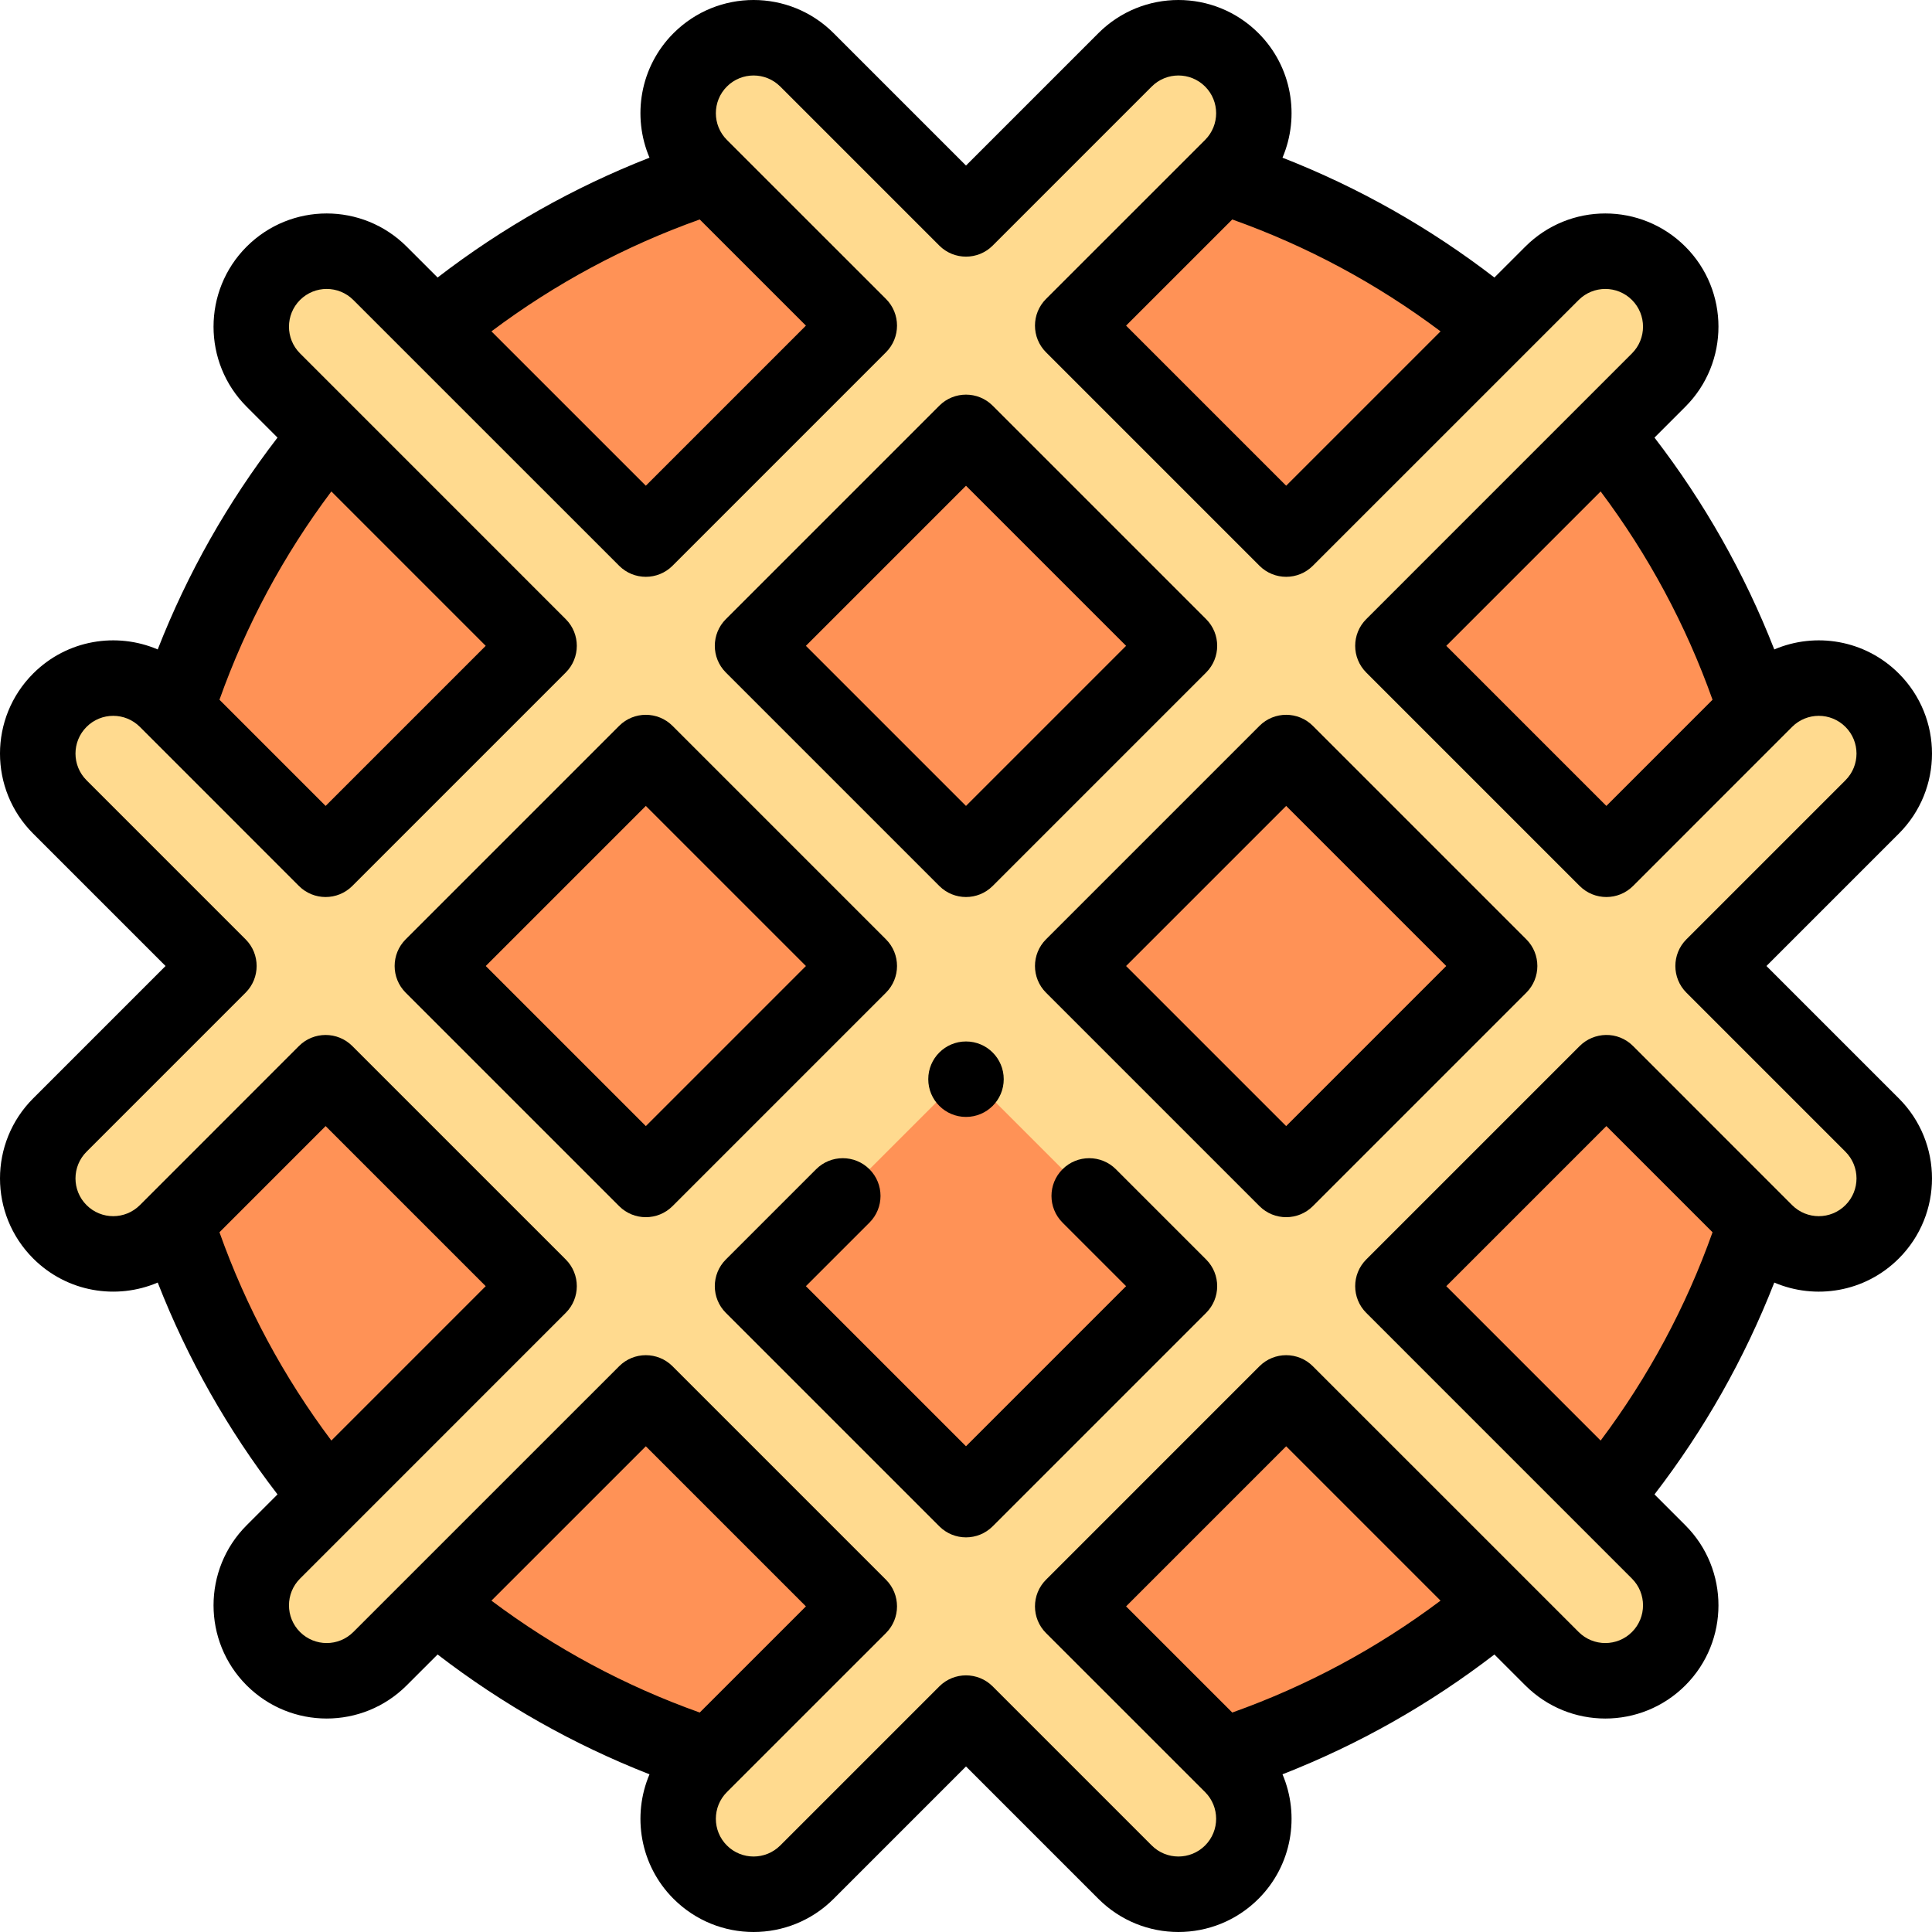
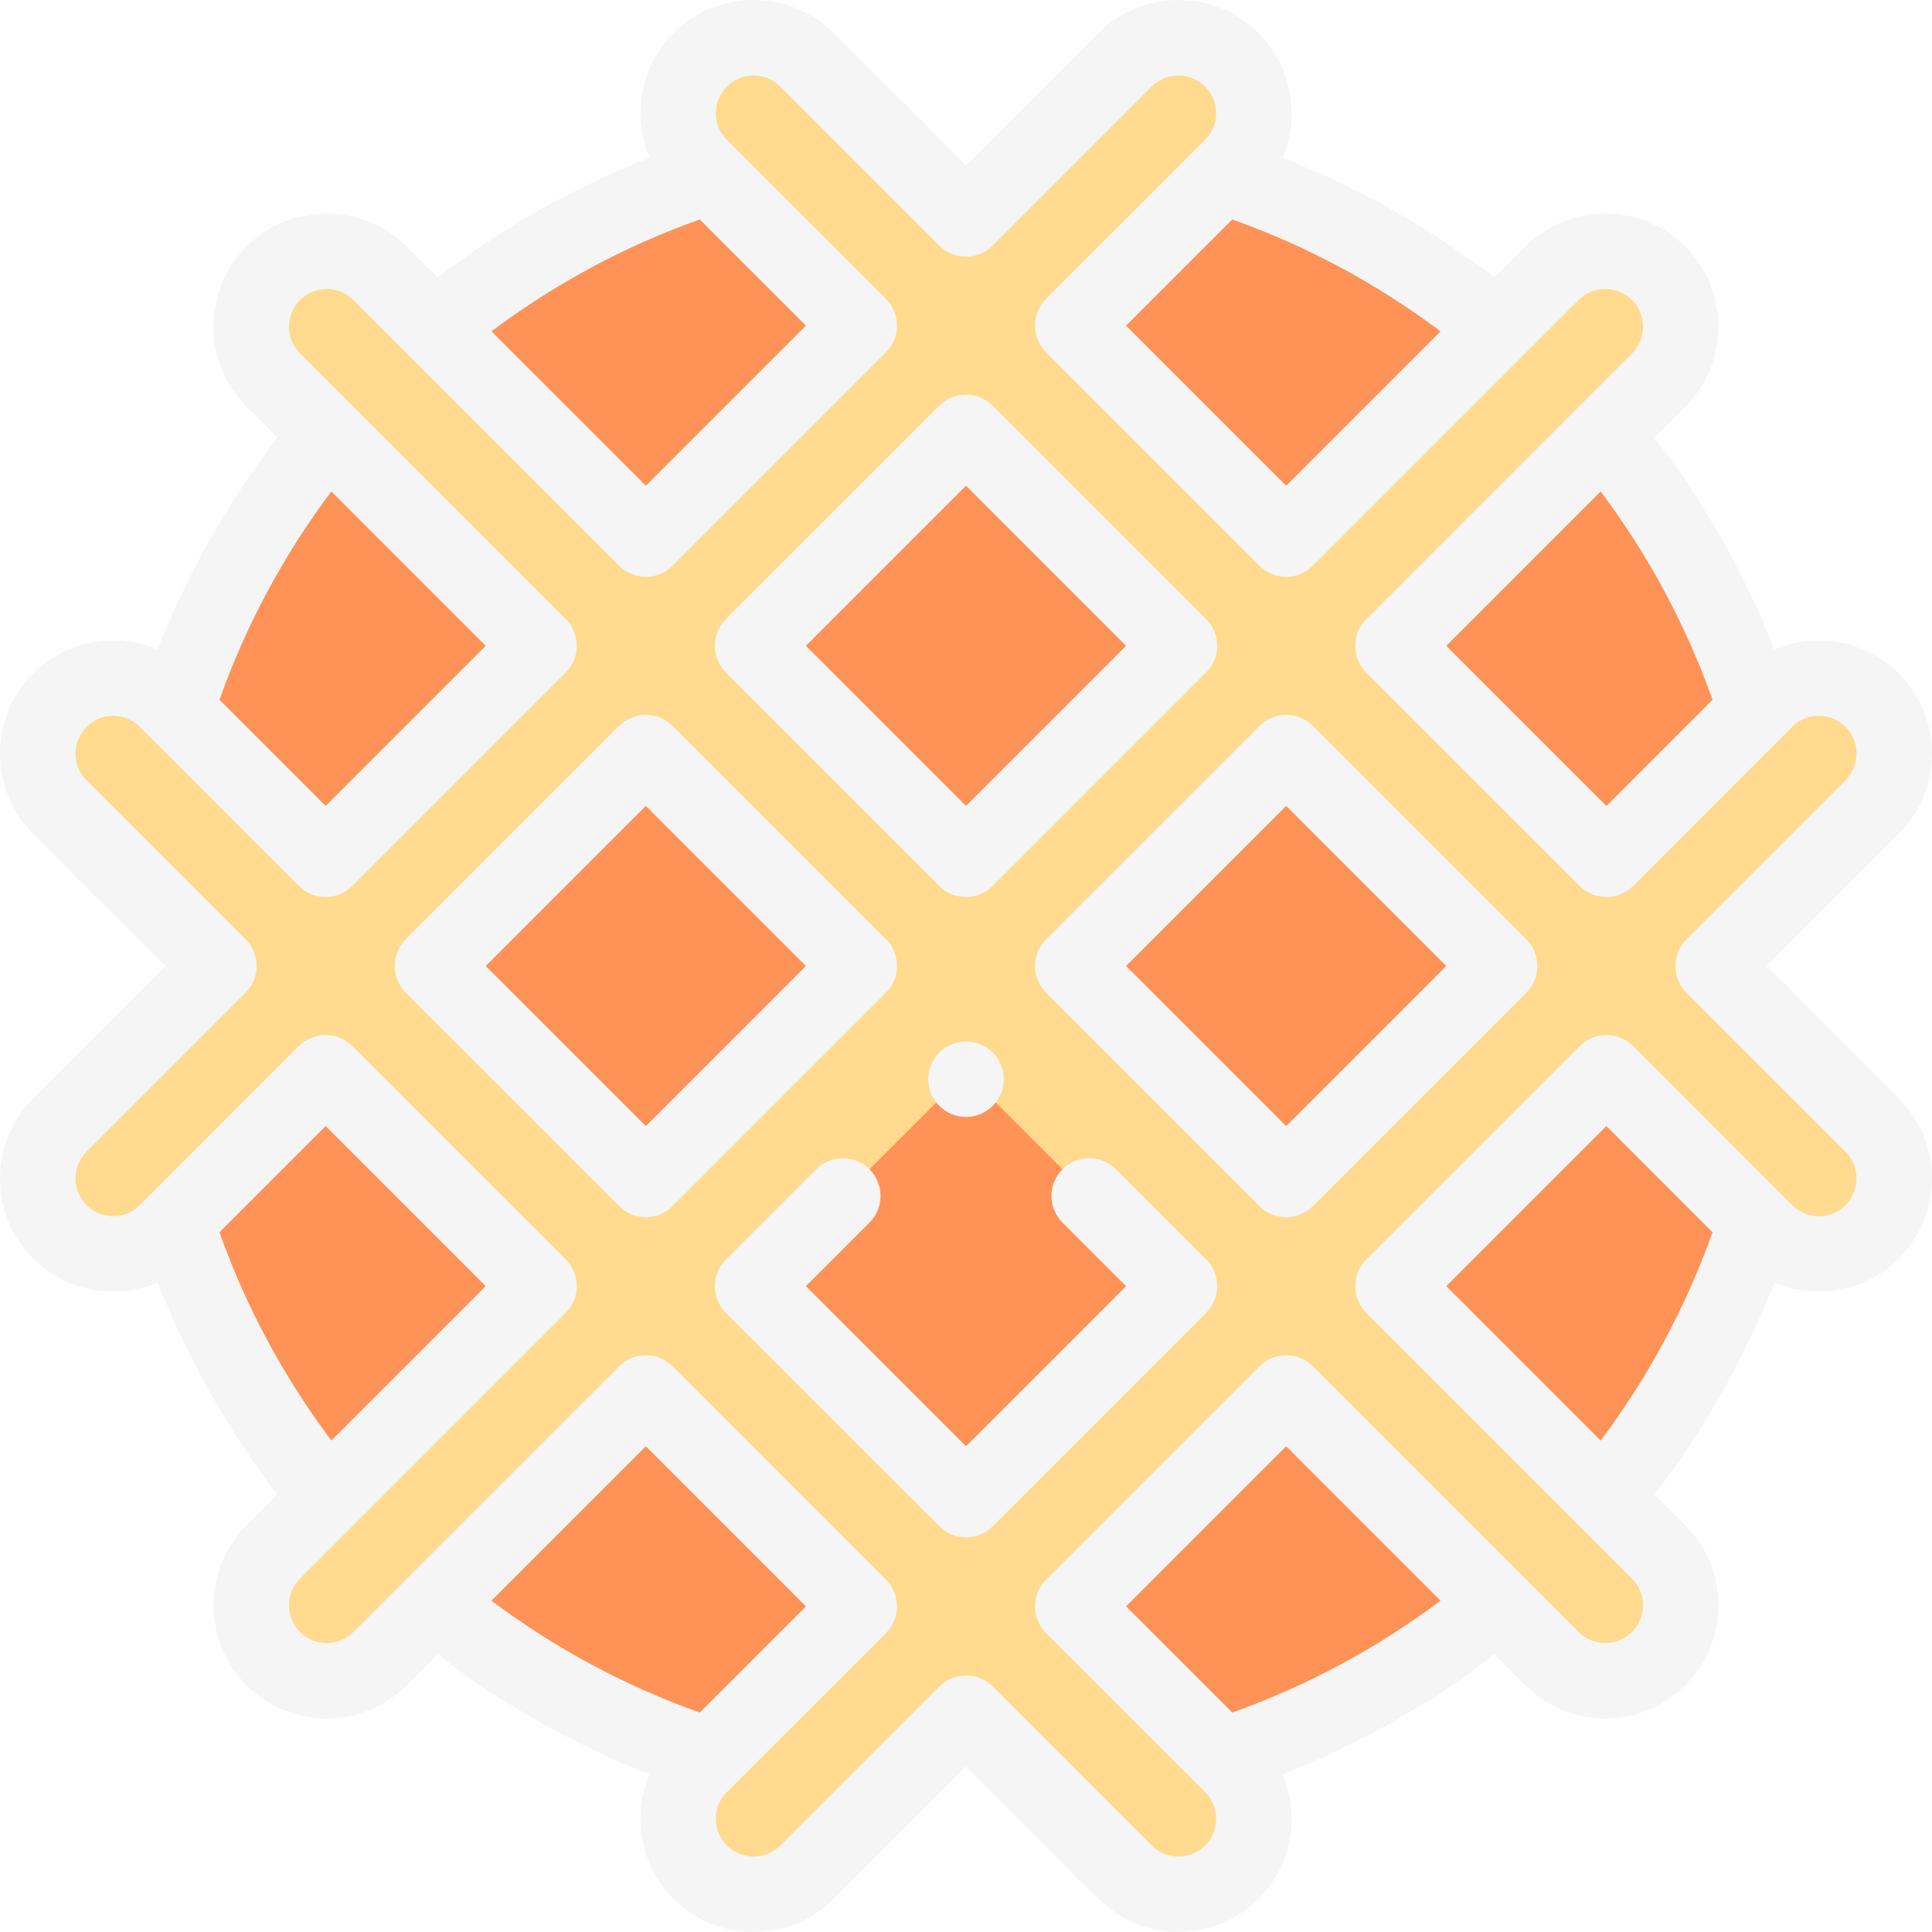
- <svg xmlns="http://www.w3.org/2000/svg" id="Capa_1" enable-background="new 0 0 512.009 512.009" height="512" viewBox="0 0 512.009 512.009" width="512">
+ <svg xmlns="http://www.w3.org/2000/svg" id="Capa_1" fill="whitesmoke" enable-background="new 0 0 512.009 512.009" height="512" viewBox="0 0 512.009 512.009" width="512">
  <g>
    <g>
      <path d="m425.074 115.224-28.29-28.29c-21.27-17.73-45.93-31.52-72.88-40.25h-135.8c-26.95 8.73-51.61 22.52-72.88 40.25l-28.29 28.29c-17.73 21.27-31.52 45.93-40.25 72.88v135.8c8.73 26.95 22.52 51.61 40.25 72.88l28.29 28.29c21.27 17.73 45.93 31.52 72.88 40.25h135.8c26.95-8.73 51.61-22.52 72.88-40.25l28.29-28.29c17.73-21.27 31.52-45.93 40.25-72.88v-135.8c-8.73-26.95-22.52-51.61-40.25-72.88z" fill="#ff9256" />
      <path d="m496.144 185.564c7.81 7.81 7.81 20.48 0 28.29l-42.15 42.15 42.15 42.15c7.81 7.81 7.81 20.48 0 28.29s-20.47 7.81-28.28 0c-52.844-52.856-38.254-38.263-42.15-42.16l-56.57 56.57c1.373 1.374-11.358-11.359 70.43 70.44 7.81 7.81 7.81 20.47 0 28.28s-20.47 7.81-28.28 0c-81.782-81.77-69.073-69.063-70.44-70.43l-56.57 56.57c2.033 2.033-10.696-10.694 42.16 42.15 7.81 7.81 7.81 20.47 0 28.28s-20.48 7.81-28.29 0l-42.15-42.15-42.15 42.15c-7.81 7.81-20.48 7.81-28.29 0s-7.81-20.47 0-28.28c52.856-52.844 38.263-38.254 42.16-42.15l-56.57-56.57c-1.374 1.373 11.359-11.358-70.44 70.43-7.81 7.81-20.47 7.81-28.28 0s-7.81-20.47 0-28.28c81.77-81.782 69.063-69.073 70.43-70.44l-56.57-56.57c-2.033 2.033 10.694-10.696-42.15 42.16-7.81 7.81-20.47 7.81-28.28 0s-7.81-20.48 0-28.29l42.15-42.15-42.15-42.15c-7.81-7.81-7.81-20.48 0-28.29s20.47-7.81 28.28 0l42.15 42.16 56.57-56.57c-1.373-1.374 11.358 11.359-70.43-70.44-7.81-7.81-7.81-20.47 0-28.28s20.47-7.81 28.28 0c81.782 81.77 69.073 69.063 70.44 70.43l56.57-56.57c-2.033-2.033 10.696 10.694-42.16-42.15-7.81-7.81-7.81-20.47 0-28.28s20.48-7.81 28.29 0l42.15 42.15 42.15-42.15c7.81-7.81 20.48-7.81 28.29 0s7.81 20.47 0 28.28c-52.856 52.844-38.263 38.254-42.16 42.15l56.57 56.57c1.374-1.373-11.359 11.358 70.44-70.43 7.81-7.81 20.47-7.81 28.28 0s7.81 20.47 0 28.28c-81.77 81.782-69.063 69.073-70.43 70.44l56.57 56.57c2.033-2.033-10.694 10.696 42.15-42.16 7.81-7.81 20.47-7.81 28.28 0zm-155.29 127.01 56.57-56.57-56.57-56.57-56.57 56.57zm-84.85-84.85 56.57-56.57-56.57-56.57-56.57 56.57zm0 169.7 56.57-56.57-56.57-56.57-56.57 56.57zm-84.85-84.85 56.57-56.57-56.57-56.57-56.57 56.57z" fill="#ffda8f" />
    </g>
    <g>
      <path d="m8.793 333.515c8.988 8.988 22.15 11.024 33.005 6.381 7.868 20.117 18.502 38.927 31.748 56.143l-8.183 8.184c-11.695 11.696-11.695 30.726 0 42.422 11.722 11.72 30.696 11.727 42.42.002l8.187-8.185c17.221 13.249 36.037 23.886 56.159 31.754-4.658 10.935-2.542 24.093 6.364 33 11.724 11.722 30.706 11.725 42.433 0l35.079-35.079 35.079 35.079c11.723 11.723 30.706 11.726 42.433 0 8.906-8.906 11.022-22.064 6.364-32.999 20.122-7.868 38.937-18.504 56.157-31.752l8.186 8.181c11.723 11.723 30.696 11.726 42.423 0 11.695-11.696 11.695-30.726.002-42.419l-8.185-8.187c13.246-17.216 23.88-36.026 31.748-56.143 10.828 4.631 23.99 2.633 33.005-6.381 11.722-11.722 11.726-30.708 0-42.432l-35.079-35.079 35.079-35.079c11.722-11.722 11.726-30.708 0-42.432-8.988-8.988-22.151-11.024-33.005-6.381-7.868-20.117-18.502-38.927-31.748-56.143l8.183-8.184c11.695-11.696 11.695-30.726 0-42.422-11.722-11.72-30.696-11.727-42.42-.002l-8.187 8.185c-17.221-13.25-36.037-23.886-56.159-31.754 4.658-10.935 2.542-24.093-6.364-33-11.724-11.722-30.706-11.725-42.433 0l-35.079 35.079-35.08-35.079c-11.723-11.723-30.706-11.726-42.433 0-8.906 8.906-11.022 22.063-6.364 32.999-20.123 7.868-38.938 18.504-56.159 31.754l-8.184-8.182c-11.723-11.723-30.696-11.726-42.423 0-11.695 11.696-11.695 30.726-.002 42.419l8.185 8.187c-13.246 17.216-23.88 36.026-31.748 56.143-10.837-4.635-23.999-2.624-33.005 6.381-11.722 11.722-11.726 30.708 0 42.432l35.079 35.079-35.078 35.078c-11.722 11.722-11.725 30.708 0 42.432zm49.368-6.947 28.134-28.141 42.427 42.427-40.908 40.914c-12.653-16.872-22.595-35.378-29.653-55.2zm127.279 127.28c-19.822-7.058-38.327-17-55.201-29.653l40.915-40.908 42.427 42.427zm112.987-28.135 42.427-42.427 40.911 40.911c-16.872 12.652-35.376 22.593-55.196 29.65zm84.86-84.859 42.427-42.427 28.134 28.141c-7.058 19.822-17 38.328-29.653 55.201zm70.561-155.413-28.134 28.141-42.427-42.427 40.908-40.914c12.653 16.872 22.595 35.378 29.653 55.2zm-127.28-127.28c19.822 7.058 38.327 17 55.201 29.653l-40.915 40.908-42.427-42.427zm-141.128 0 28.141 28.134-42.427 42.427-40.914-40.908c16.873-12.653 35.378-22.595 55.2-29.653zm-56.718 112.993-42.427 42.427-28.134-28.141c7.058-19.822 17-38.328 29.653-55.201zm-105.786 134.071 42.149-42.15c3.905-3.905 3.905-10.237 0-14.142l-42.149-42.15c-3.908-3.908-3.908-10.239 0-14.148 3.908-3.907 10.228-3.907 14.137 0l42.149 42.16c3.914 3.913 10.246 3.899 14.144.001l56.57-56.57c3.903-3.904 3.904-10.238 0-14.143l-70.431-70.439c-3.897-3.898-3.897-10.24 0-14.138 3.898-3.898 10.218-3.918 14.141.002l70.438 70.428c3.906 3.905 10.236 3.905 14.143 0l56.569-56.57c3.902-3.904 3.905-10.239-.001-14.143l-42.159-42.149c-3.897-3.898-3.897-10.241 0-14.138 3.908-3.908 10.239-3.908 14.147 0l42.15 42.15c3.906 3.905 10.236 3.905 14.143 0l42.15-42.15c3.909-3.908 10.239-3.907 14.147 0 3.897 3.898 3.897 10.241 0 14.138l-42.159 42.149c-3.904 3.902-3.905 10.237-.001 14.143l56.569 56.57c3.906 3.905 10.236 3.905 14.143 0l70.44-70.43c3.909-3.908 10.23-3.907 14.138 0 3.897 3.898 3.897 10.24-.002 14.141l-70.429 70.437c-3.903 3.904-3.904 10.238 0 14.143l56.57 56.57c3.905 3.904 10.238 3.904 14.144-.001l42.149-42.16c3.908-3.907 10.228-3.908 14.137 0 3.908 3.908 3.908 10.239 0 14.148l-42.149 42.15c-3.905 3.905-3.905 10.237 0 14.142l42.149 42.15c3.908 3.908 3.908 10.239 0 14.148-3.908 3.907-10.228 3.907-14.137 0l-42.149-42.16c-4.086-4.085-10.409-3.736-14.144-.001l-56.57 56.57c-3.903 3.904-3.904 10.238 0 14.143l70.431 70.439c3.897 3.898 3.897 10.24 0 14.138-3.898 3.898-10.218 3.918-14.141-.002l-70.438-70.428c-3.906-3.905-10.236-3.905-14.143 0l-56.569 56.57c-3.902 3.905-3.905 10.239.001 14.143 5.866 5.865 32.875 32.867 42.159 42.149 3.897 3.898 3.897 10.241 0 14.138-3.908 3.908-10.239 3.908-14.147 0l-42.15-42.15c-3.906-3.905-10.236-3.905-14.143 0l-42.15 42.15c-3.909 3.908-10.239 3.907-14.147 0-3.897-3.898-3.897-10.241 0-14.138 9.373-9.371 36.312-36.303 42.159-42.149 3.904-3.902 3.905-10.237.001-14.143l-56.569-56.57c-3.905-3.904-10.235-3.905-14.143 0l-70.44 70.43c-3.909 3.908-10.23 3.907-14.138 0-3.897-3.898-3.897-10.24.002-14.141l70.429-70.437c3.903-3.904 3.904-10.238 0-14.143l-56.57-56.57c-3.905-3.904-10.238-3.904-14.144.001l-42.149 42.16c-3.908 3.907-10.228 3.908-14.137 0-3.908-3.908-3.908-10.239 0-14.148z" />
      <path d="m277.213 263.075 56.569 56.57c3.904 3.903 10.236 3.905 14.143 0l56.57-56.57c3.903-3.904 3.904-10.238 0-14.143l-56.57-56.57c-3.905-3.903-10.237-3.904-14.143 0l-56.569 56.57c-3.905 3.906-3.905 10.238 0 14.143zm63.641-49.498 42.428 42.428-42.428 42.428-42.428-42.428z" />
      <path d="m248.933 234.796c3.906 3.905 10.236 3.905 14.143 0l56.57-56.57c3.903-3.904 3.904-10.238 0-14.143l-56.57-56.57c-3.906-3.905-10.236-3.905-14.143 0l-56.57 56.57c-3.903 3.904-3.904 10.238 0 14.143zm7.071-106.069 42.428 42.428-42.428 42.428-42.428-42.428z" />
      <path d="m164.083 319.646c3.905 3.903 10.237 3.904 14.143 0l56.569-56.57c3.905-3.905 3.905-10.237 0-14.142l-56.569-56.57c-3.904-3.903-10.236-3.905-14.143 0l-56.57 56.57c-3.903 3.904-3.904 10.238 0 14.143zm7.072-106.069 42.428 42.428-42.428 42.428-42.428-42.428z" />
      <circle cx="256.004" cy="286.003" r="10" />
      <path d="m295.729 309.866c-3.906-3.905-10.236-3.905-14.143 0-3.905 3.905-3.905 10.237 0 14.143l16.846 16.846-42.428 42.428-42.428-42.428 16.846-16.846c3.905-3.905 3.905-10.237 0-14.143-3.906-3.905-10.236-3.905-14.143 0l-23.917 23.917c-3.903 3.904-3.904 10.238 0 14.143l56.57 56.57c3.906 3.905 10.236 3.905 14.143 0l56.57-56.57c3.903-3.904 3.904-10.238 0-14.143z" />
    </g>
  </g>
</svg>
